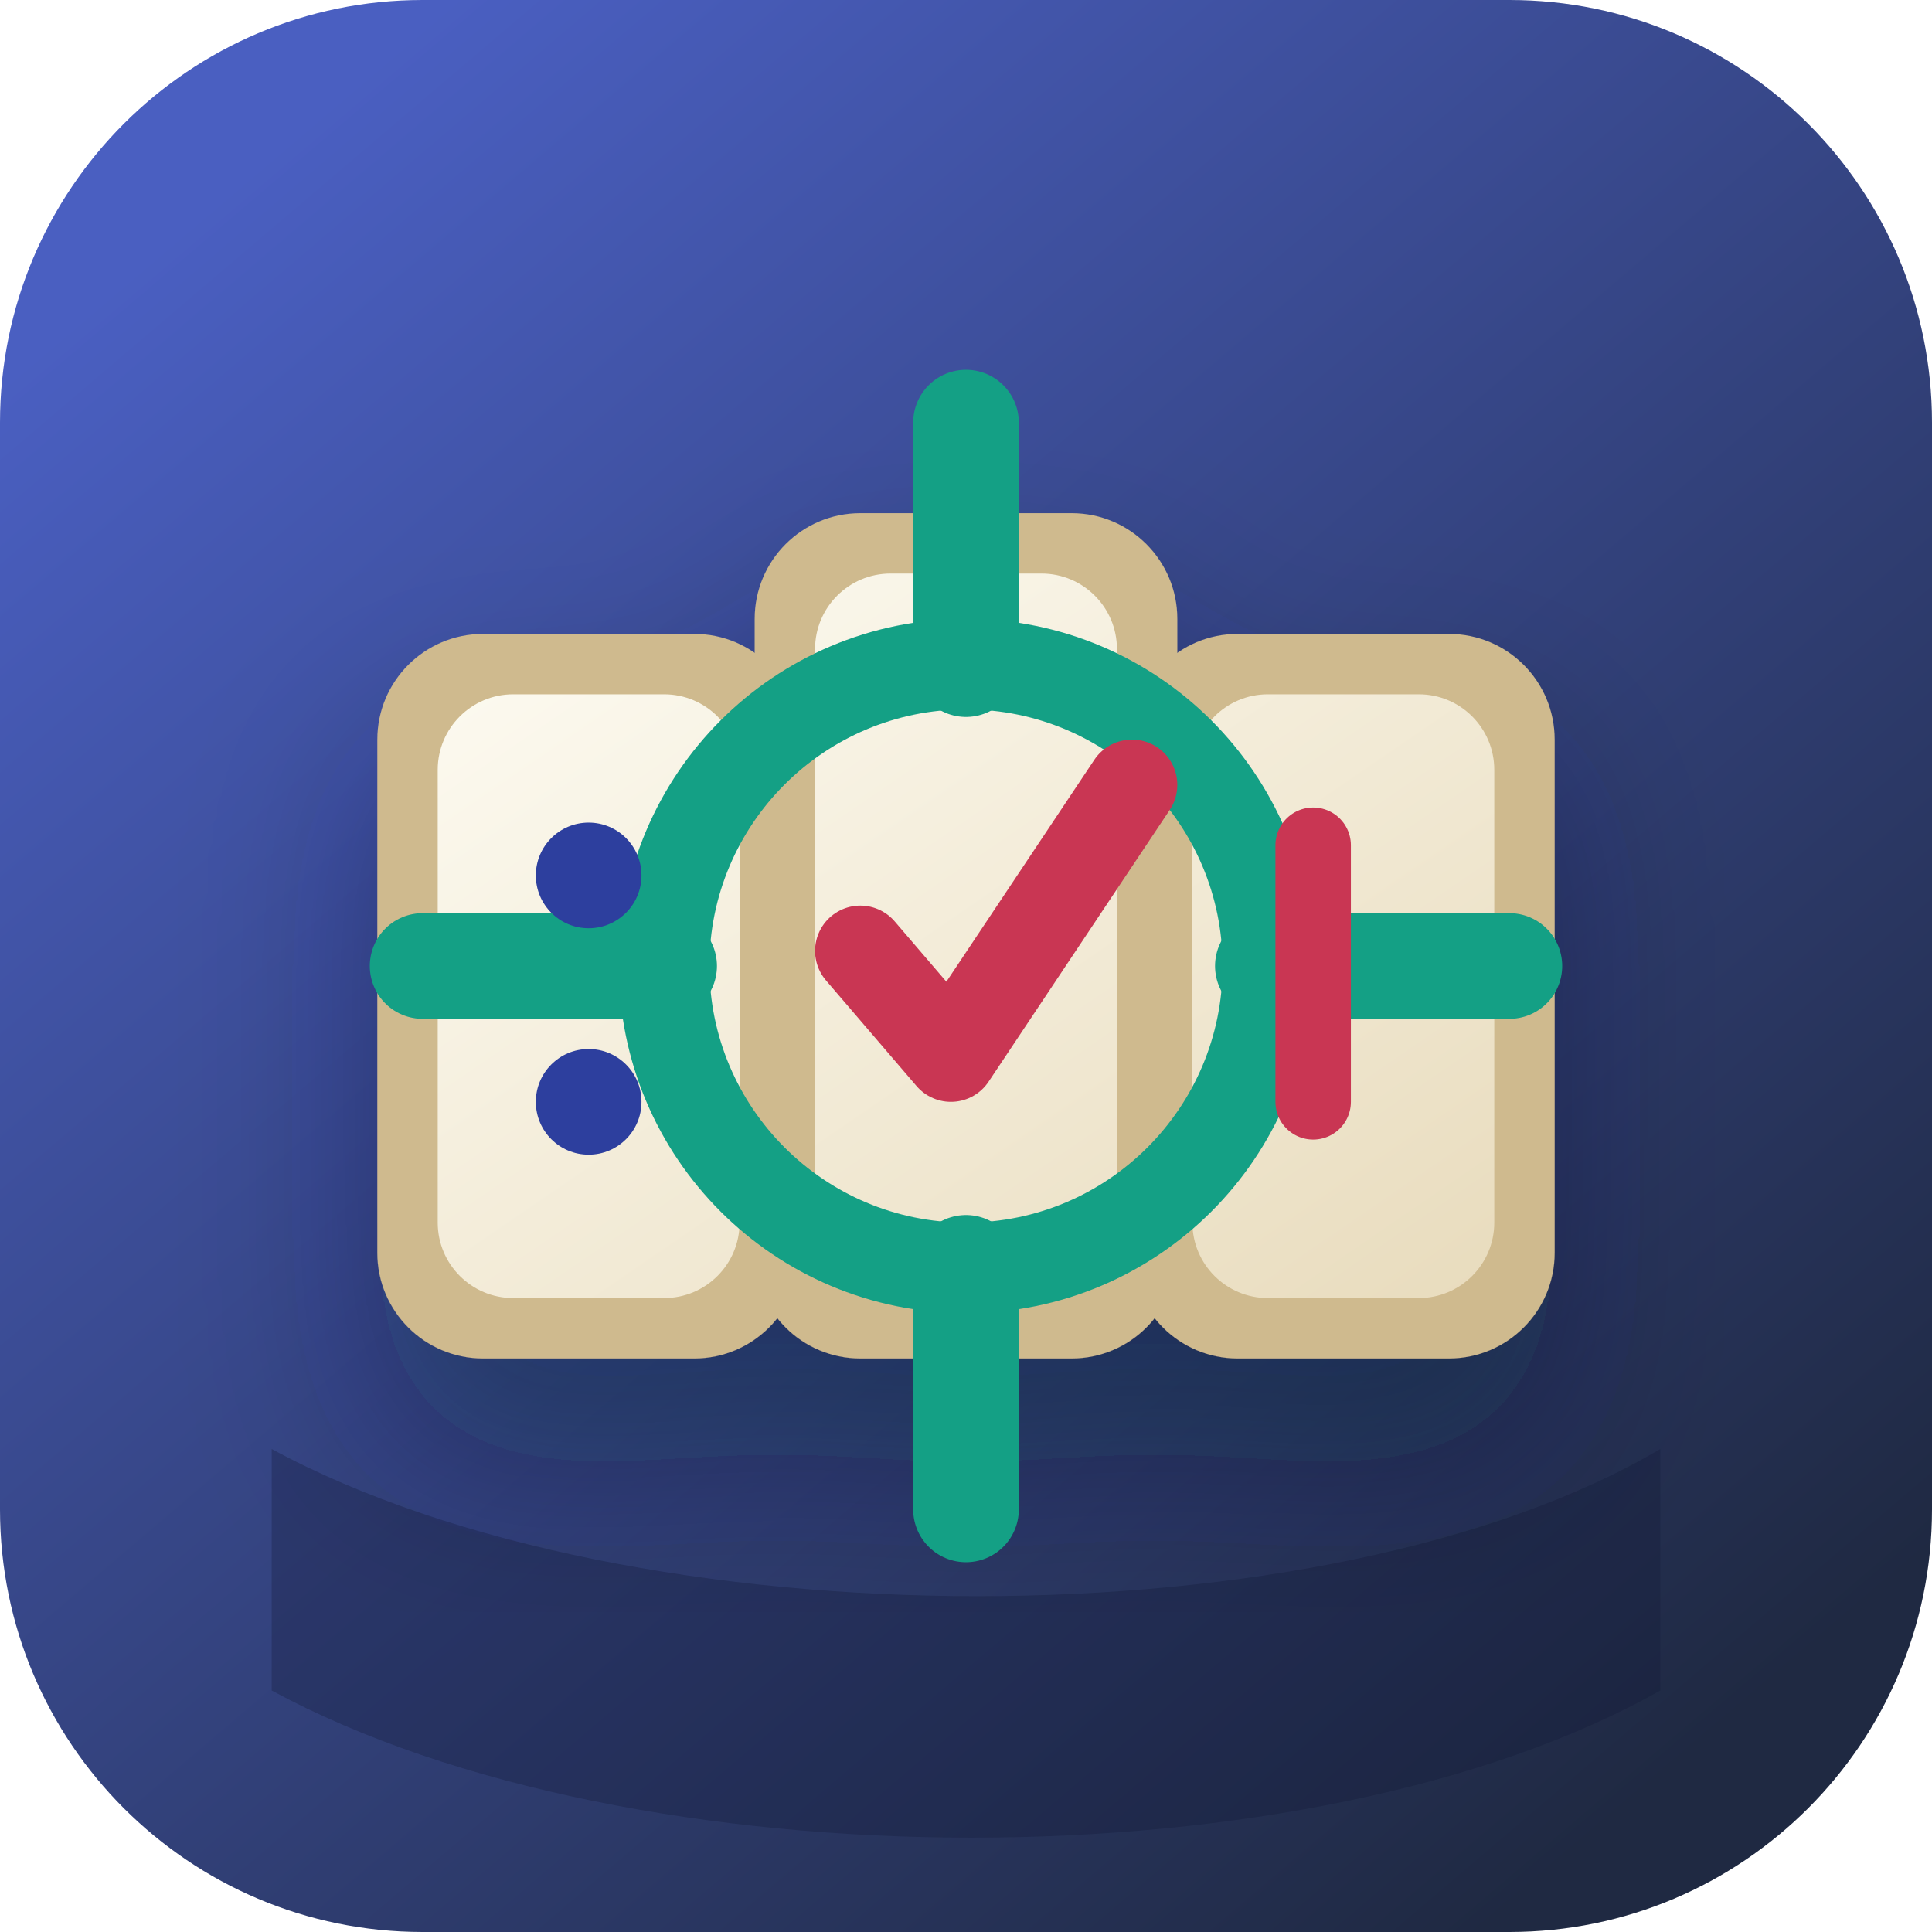
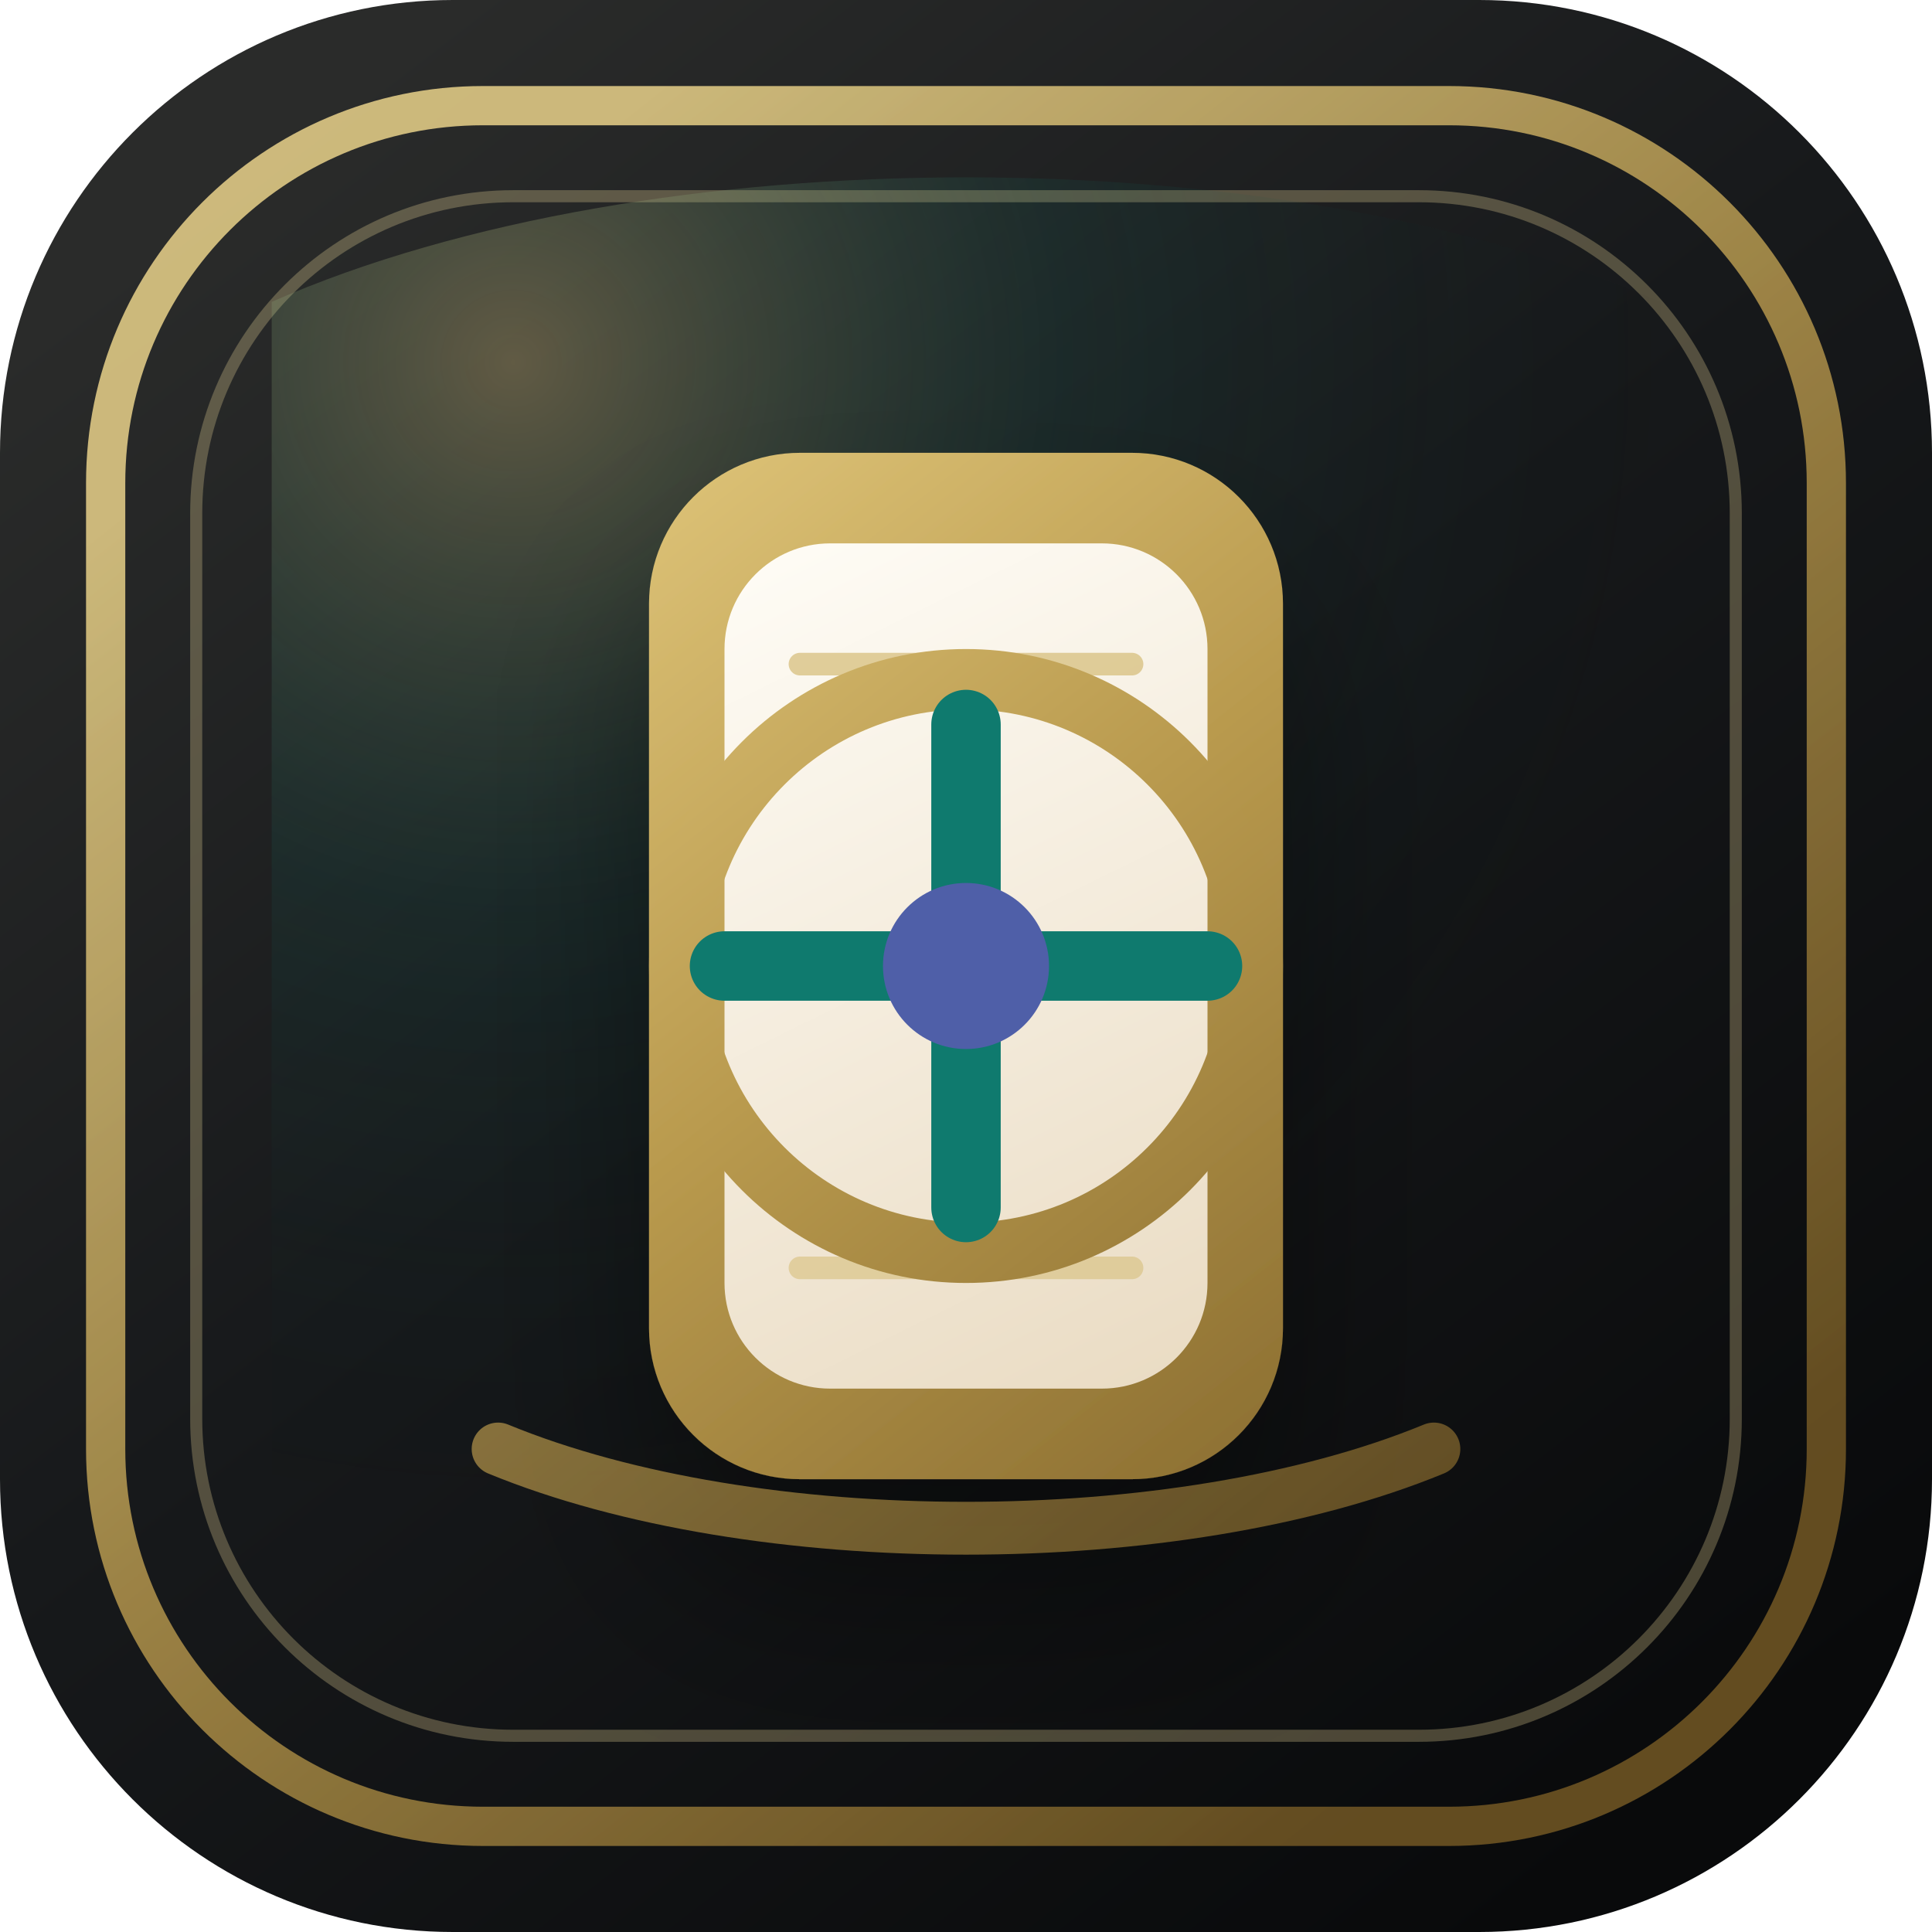
<svg xmlns="http://www.w3.org/2000/svg" viewBox="0 0 128 128" role="img" aria-label="Tehai training app logo">
  <defs>
-     <linearGradient id="bg" x1="18" y1="10" x2="110" y2="118" gradientUnits="userSpaceOnUse">
-       <stop offset="0" stop-color="#4a5fc1" />
-       <stop offset="1" stop-color="#1f2942" />
+     <linearGradient id="lacquer" x1="20" y1="8" x2="108" y2="122" gradientUnits="userSpaceOnUse">
+       <stop offset="0" stop-color="#2a2b2a" />
+       <stop offset="0.45" stop-color="#17191b" />
+       <stop offset="1" stop-color="#090a0b" />
    </linearGradient>
-     <linearGradient id="tile" x1="36" y1="28" x2="88" y2="104" gradientUnits="userSpaceOnUse">
-       <stop offset="0" stop-color="#fffef7" />
-       <stop offset="1" stop-color="#e6d8b7" />
+     <radialGradient id="sheen" cx="34" cy="24" r="82" gradientUnits="userSpaceOnUse">
+       <stop offset="0" stop-color="#f0d88d" stop-opacity="0.30" />
+       <stop offset="0.45" stop-color="#0f7a6e" stop-opacity="0.12" />
+       <stop offset="1" stop-color="#000000" stop-opacity="0" />
+     </radialGradient>
+     <linearGradient id="gold" x1="28" y1="18" x2="101" y2="110" gradientUnits="userSpaceOnUse">
+       <stop offset="0" stop-color="#f0d88d" />
+       <stop offset="0.48" stop-color="#b99a4e" />
+       <stop offset="1" stop-color="#765a24" />
    </linearGradient>
-     <filter id="shadow" x="-20%" y="-20%" width="140%" height="150%">
-       <feDropShadow dx="0" dy="7" stdDeviation="6" flood-color="#101735" flood-opacity="0.32" />
+     <linearGradient id="ivory" x1="48" y1="35" x2="76" y2="92" gradientUnits="userSpaceOnUse">
+       <stop offset="0" stop-color="#fffdf7" />
+       <stop offset="1" stop-color="#eadcc4" />
+     </linearGradient>
+     <filter id="softShadow" x="-24%" y="-24%" width="148%" height="156%">
+       <feDropShadow dx="0" dy="8" stdDeviation="6" flood-color="#000000" flood-opacity="0.38" />
    </filter>
  </defs>
-   <rect width="128" height="128" rx="28" fill="url(#bg)" />
-   <path d="M18 96c24 13 70 13 92 0v16c-23 13-68 13-92 0z" fill="#101735" opacity="0.3" />
-   <g filter="url(#shadow)">
-     <rect x="25" y="42" width="28" height="48" rx="7" fill="#cfba8e" />
-     <rect x="29" y="46" width="20" height="40" rx="5" fill="url(#tile)" />
-     <rect x="50" y="34" width="28" height="56" rx="7" fill="#cfba8e" />
-     <rect x="54" y="38" width="20" height="48" rx="5" fill="url(#tile)" />
-     <rect x="75" y="42" width="28" height="48" rx="7" fill="#cfba8e" />
-     <rect x="79" y="46" width="20" height="40" rx="5" fill="url(#tile)" />
+   <rect width="128" height="128" rx="30" fill="url(#lacquer)" />
+   <rect x="7" y="7" width="114" height="114" rx="25" fill="none" stroke="url(#gold)" stroke-width="2.6" opacity="0.82" />
+   <rect x="13" y="13" width="102" height="102" rx="21" fill="none" stroke="#f3df9d" stroke-width="0.8" opacity="0.28" />
+   <path d="M18 20c25-11 67-11 92 0v89c-25 10-67 10-92 0z" fill="url(#sheen)" />
+   <g filter="url(#softShadow)">
+     <rect x="43" y="30" width="42" height="68" rx="10" fill="url(#gold)" />
+     <rect x="48" y="36" width="32" height="56" rx="7" fill="url(#ivory)" />
+     <path d="M53 44h22" stroke="#d6bd79" stroke-width="1.5" stroke-linecap="round" opacity="0.72" />
+     <path d="M53 84h22" stroke="#d6bd79" stroke-width="1.5" stroke-linecap="round" opacity="0.58" />
  </g>
-   <path d="M64 28v16M64 84v16M44 64H28M100 64H84" stroke="#14a085" stroke-width="7" stroke-linecap="round" />
-   <circle cx="64" cy="64" r="20" fill="none" stroke="#14a085" stroke-width="6" />
-   <path d="M57 63l6 7 12-18" fill="none" stroke="#c93653" stroke-width="6" stroke-linecap="round" stroke-linejoin="round" />
-   <circle cx="39" cy="58" r="3.5" fill="#2d3f9e" />
-   <circle cx="39" cy="73" r="3.5" fill="#2d3f9e" />
-   <path d="M87 56v17" stroke="#c93653" stroke-width="5" stroke-linecap="round" />
+   <circle cx="64" cy="64" r="19" fill="none" stroke="url(#gold)" stroke-width="4" />
+   <path d="M64 48v32M48 64h32" stroke="#0f7a6e" stroke-width="4.6" stroke-linecap="round" />
+   <circle cx="64" cy="64" r="5.5" fill="#4f5fa8" />
+   <path d="M33 96c17 7 45 7 62 0" fill="none" stroke="url(#gold)" stroke-width="3.5" stroke-linecap="round" opacity="0.72" />
</svg>
